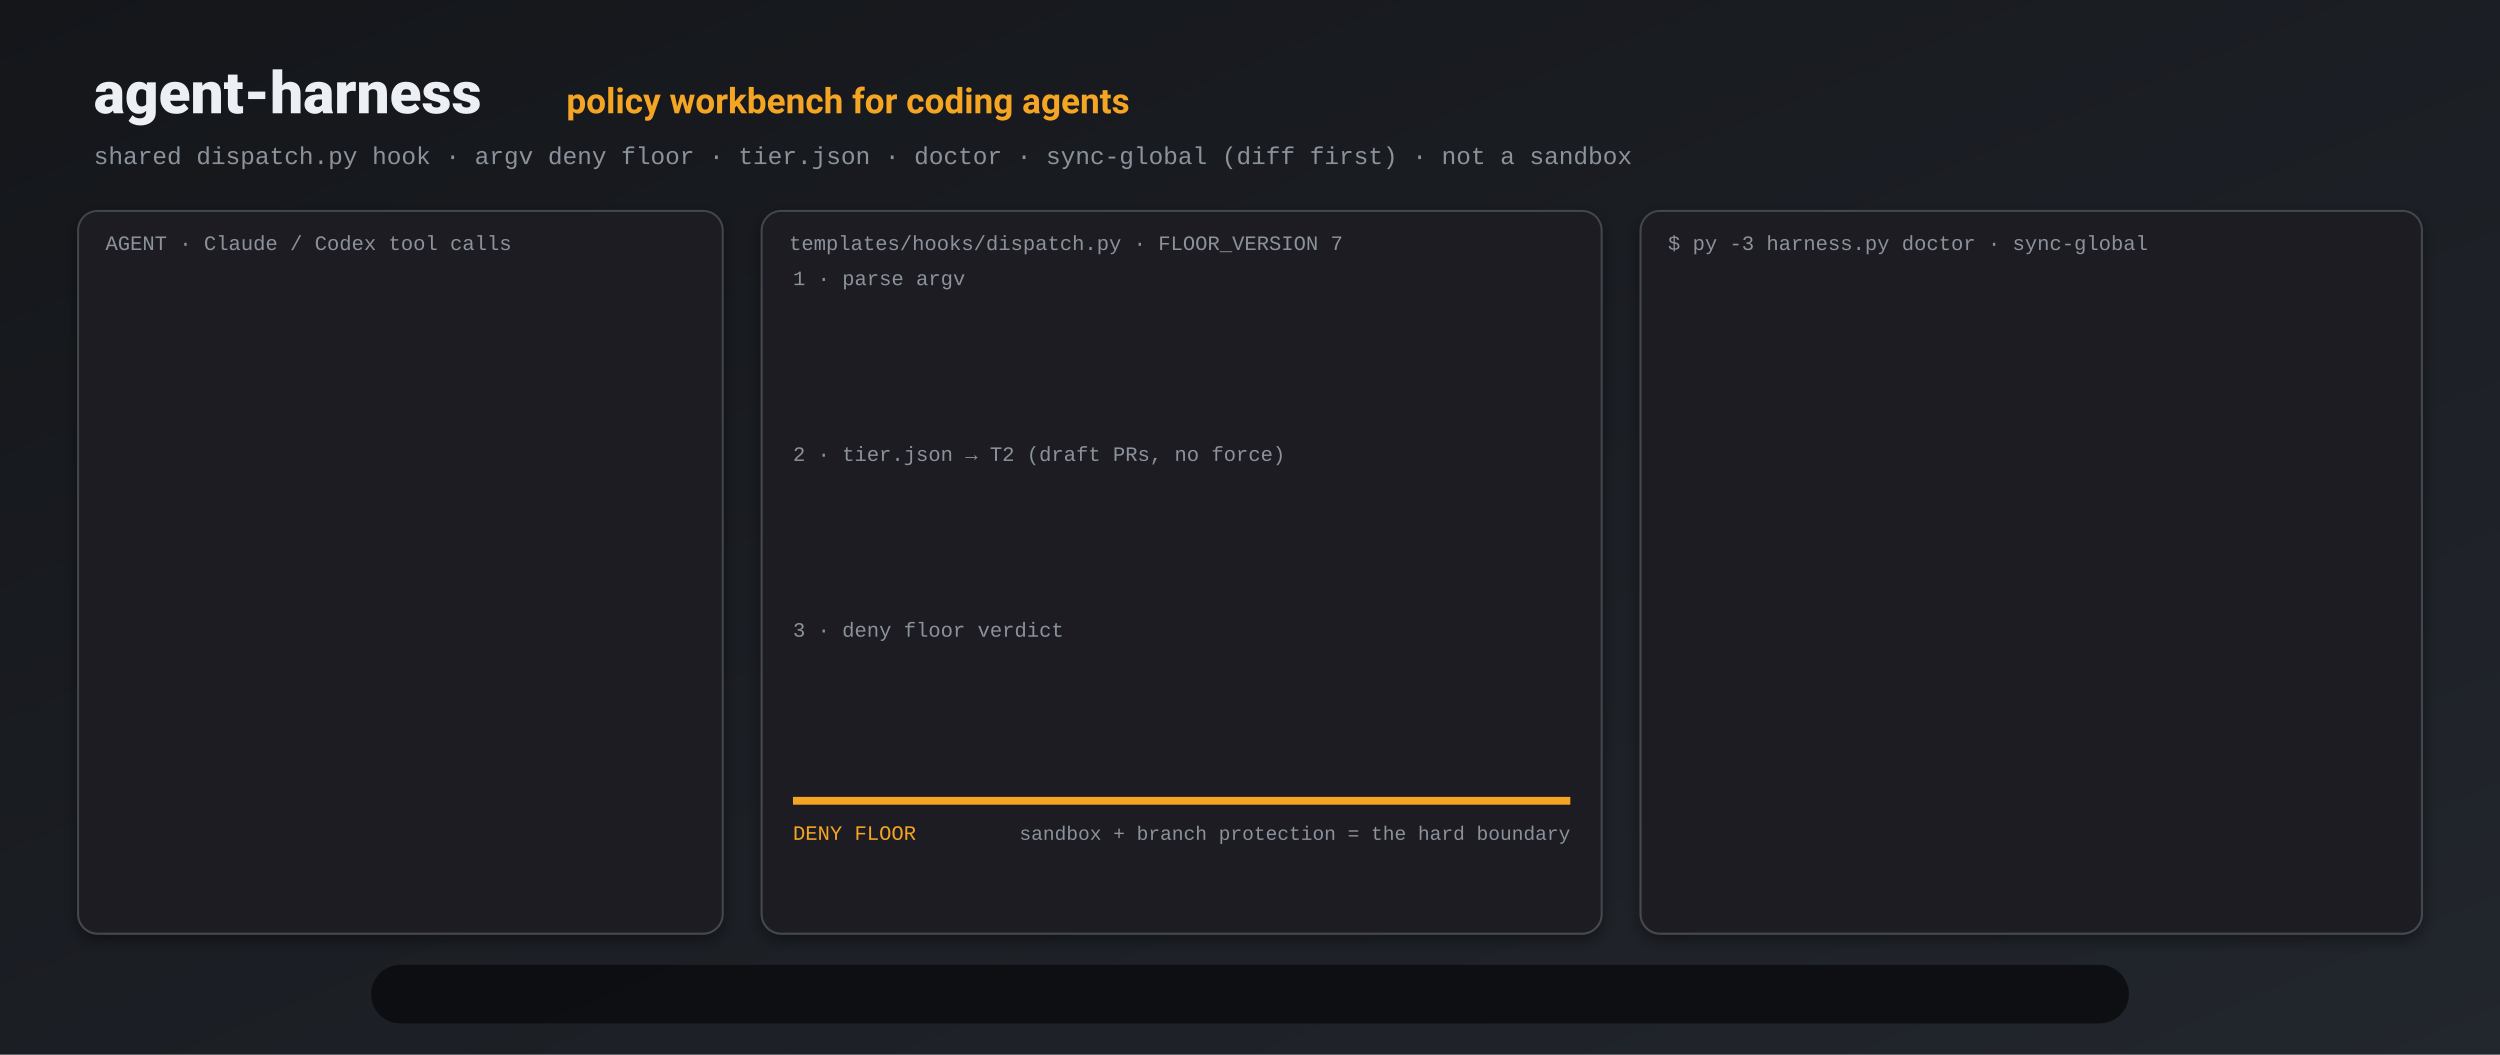
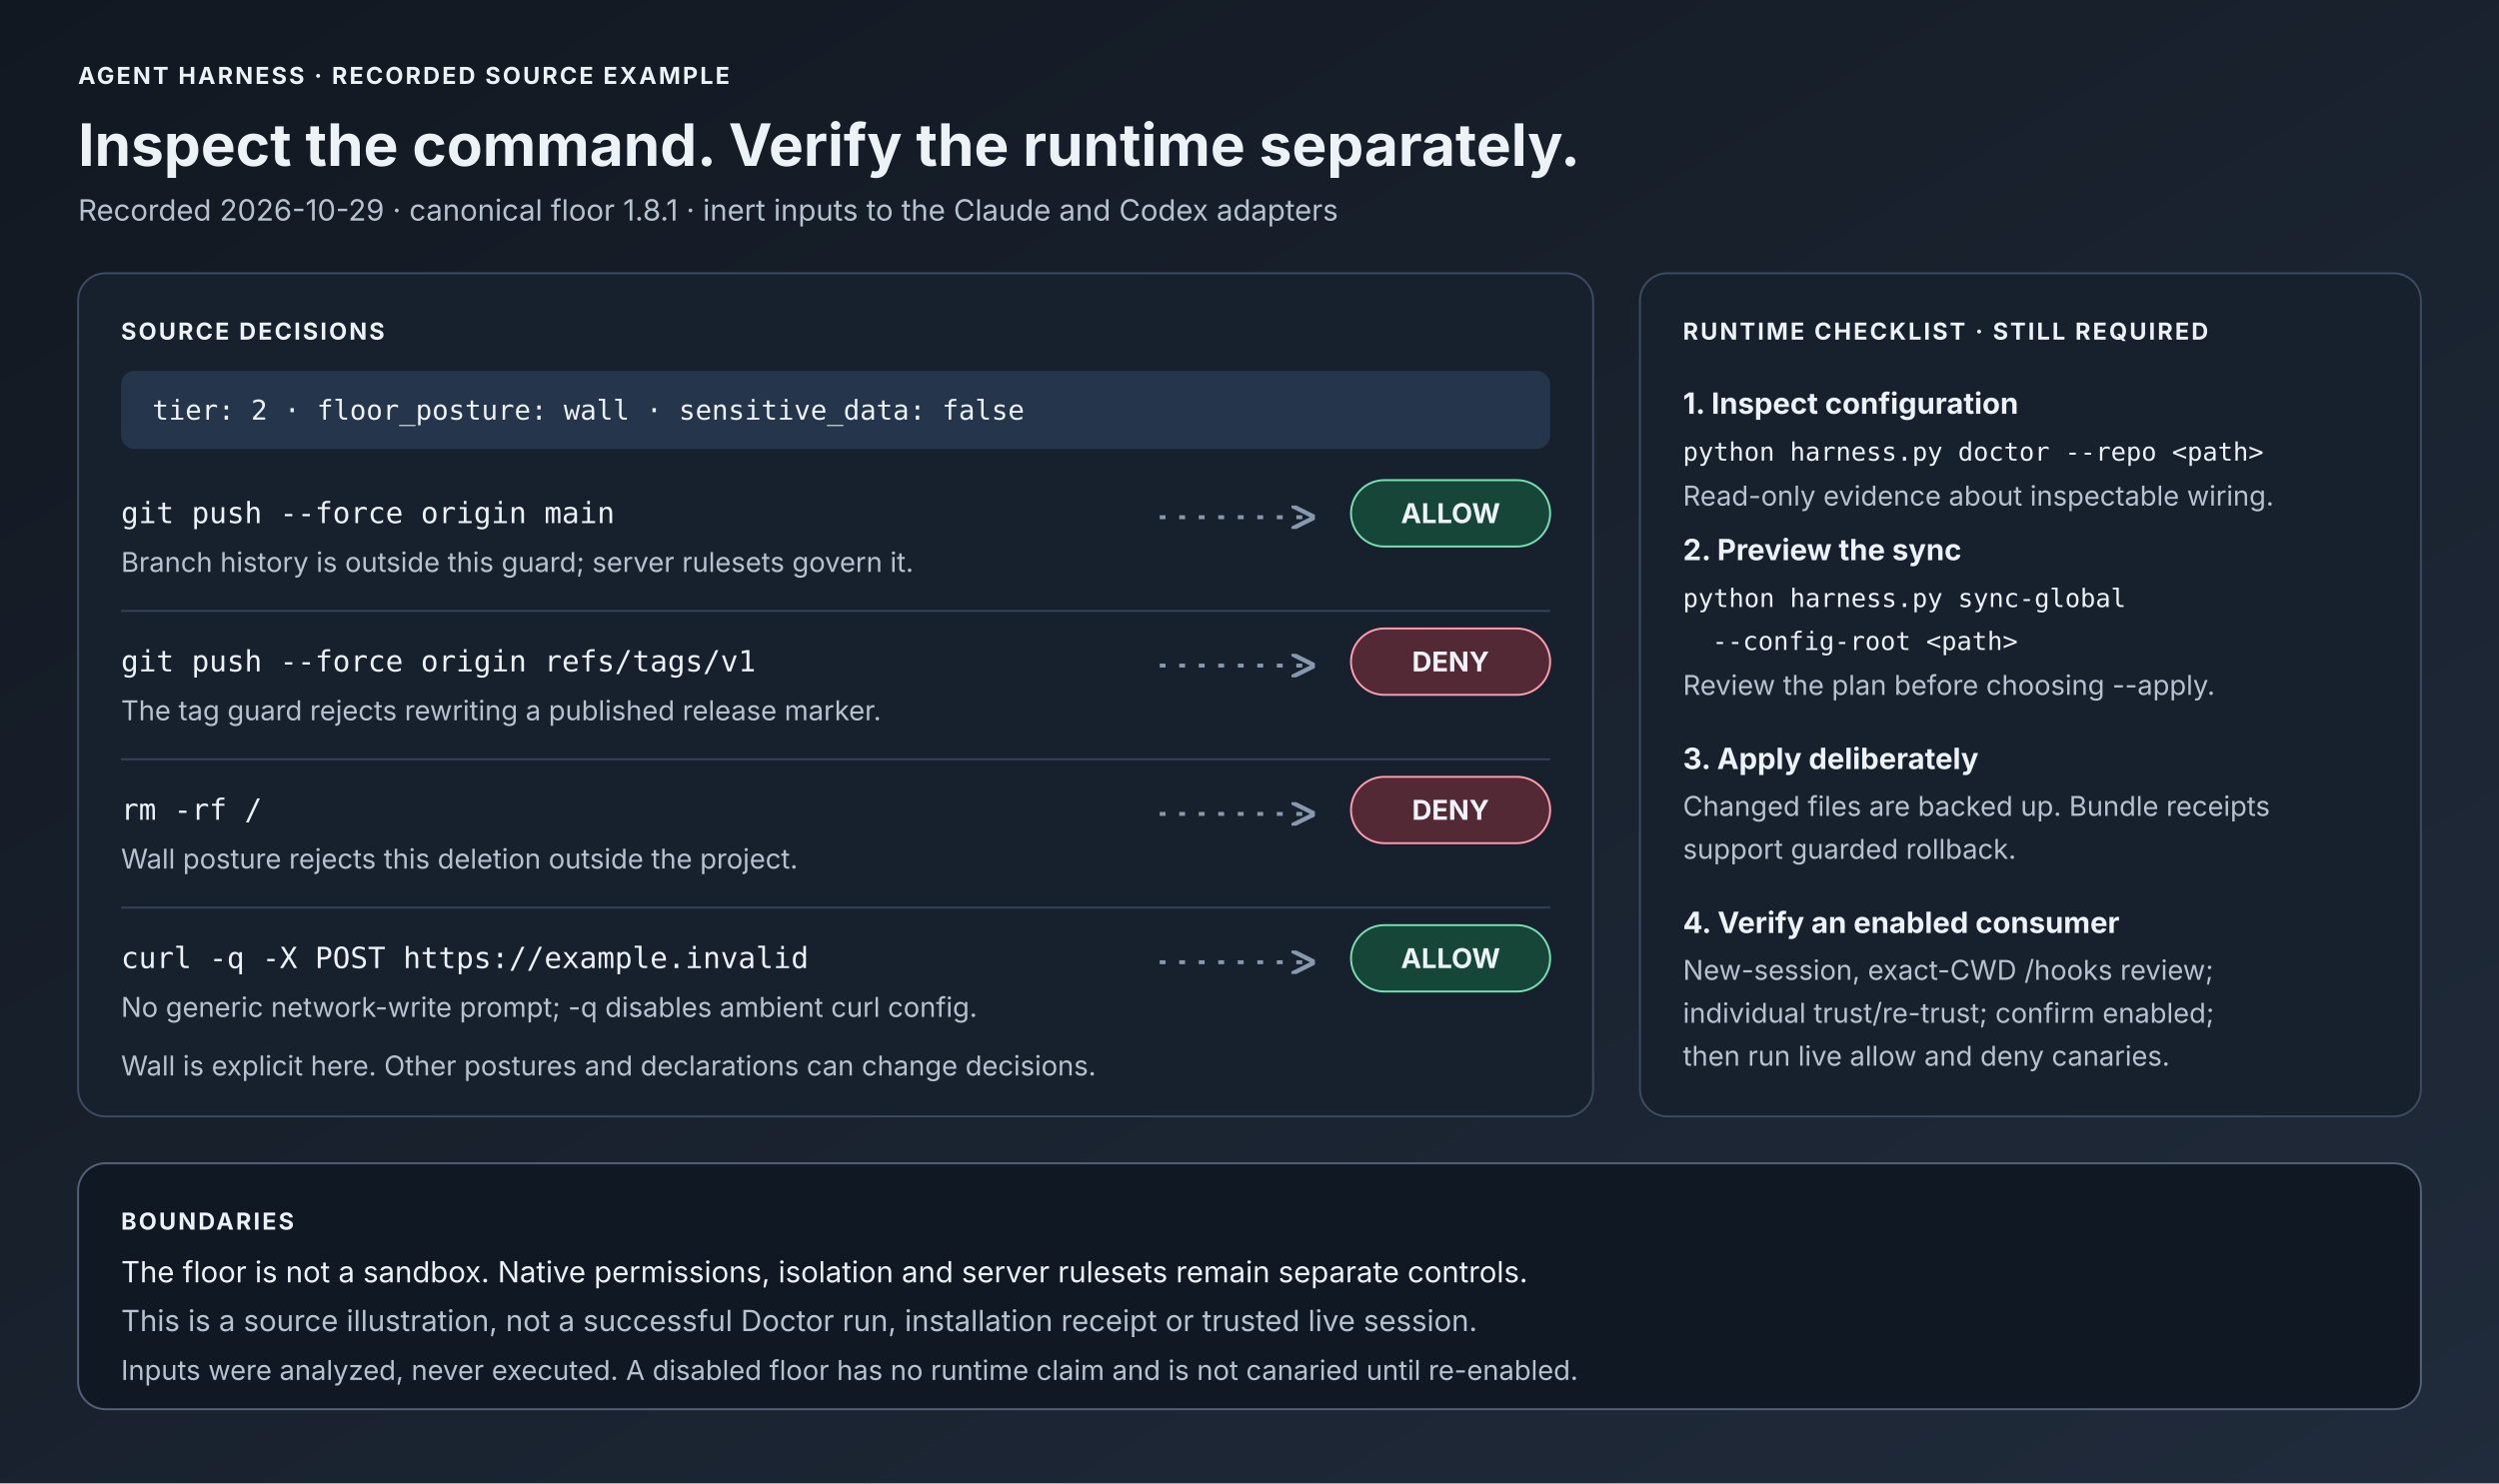
- <svg xmlns="http://www.w3.org/2000/svg" width="1280" height="540" viewBox="0 0 1280 540" role="img" aria-labelledby="t d" data-poster-time="14.7">
-   <style>.flow{stroke-dasharray:2 10;animation:fl 1.231s linear infinite}@keyframes fl{to{stroke-dashoffset:-12}}@media (prefers-reduced-motion:reduce){.flow{animation:none}}@media (prefers-reduced-motion:reduce){.rm0{opacity:1!important}.rm1{opacity:0!important}.rm2{width:368px!important}.rm3{transform:translate(0px,0px)!important}}</style>
+ <svg xmlns="http://www.w3.org/2000/svg" width="1280" height="760" viewBox="0 0 1280 760" role="img" aria-labelledby="title description">
+   <style>
+     text { font-family: Inter, "Segoe UI", Arial, sans-serif; fill: #edf2f7; }
+     .mono { font-family: "DejaVu Sans Mono", Consolas, monospace; }
+     .muted { fill: #b7c2d0; }
+     .label { font-size: 12px; font-weight: 700; letter-spacing: 1.1px; }
+     .body { font-size: 15px; }
+     .note { font-size: 14px; }
+     .flow { stroke: #8899af; stroke-width: 2; stroke-dasharray: 3 7; animation: flow 2s linear infinite; }
+     @keyframes flow { to { stroke-dashoffset: -20; } }
+     @media (prefers-reduced-motion: reduce) { .flow { animation: none; } }
+   </style>
  <defs>
-     <linearGradient id="bg" x1="0" y1="0" x2="1" y2="1">
-       <stop offset="0" stop-color="#14161a" />
-       <stop offset="1" stop-color="#22262d" />
+     <linearGradient id="background" x2="1" y2="1">
+       <stop stop-color="#121821" />
+       <stop offset="1" stop-color="#202b3b" />
    </linearGradient>
-     <filter id="sh">
-       <feDropShadow dx="0" dy="3" stdDeviation="4" flood-color="#000" flood-opacity=".45" />
-     </filter>
+     <marker id="arrow" viewBox="0 0 8 8" refX="7" refY="4" markerWidth="6" markerHeight="6" orient="auto">
+       <path d="M 0 0 L 8 4 L 0 8" fill="none" stroke="#8899af" stroke-width="1.5" />
+     </marker>
  </defs>
-   <rect width="1280" height="540" fill="url(#bg)" />
-   <text x="48" y="58" font-family="system-ui,-apple-system,'Segoe UI',Roboto,'Helvetica Neue',Arial,sans-serif" font-weight="800" font-size="30" fill="#eceff3">agent-harness</text>
-   <text x="290" y="58" font-family="system-ui,-apple-system,'Segoe UI',Roboto,'Helvetica Neue',Arial,sans-serif" font-weight="600" font-size="18" fill="#f5a524">policy workbench for coding agents</text>
-   <text x="48" y="84" font-family="ui-monospace,SFMono-Regular,Menlo,Consolas,'Liberation Mono',monospace" font-size="12.5" fill="#8b929c">shared dispatch.py hook · argv deny floor · tier.json · doctor · sync-global (diff first) · not a sandbox</text>
-   <g filter="url(#sh)">
-     <rect x="40" y="108" width="330" height="370" rx="10" fill="#1a1d22" stroke="#8b929c" stroke-opacity=".35" />
+   <rect width="1280" height="760" fill="url(#background)" />
+   <text x="40" y="43" class="label">AGENT HARNESS · RECORDED SOURCE EXAMPLE</text>
+   <text x="40" y="85" font-size="30" font-weight="750">Inspect the command. Verify the runtime separately.</text>
+   <text x="40" y="113" class="body muted">Recorded 2026-10-29 · canonical floor 1.8.1 · inert inputs to the Claude and Codex adapters</text>
+   <rect x="40" y="140" width="776" height="432" rx="14" fill="#17212e" stroke="#3c4b61" />
+   <text x="62" y="174" class="label">SOURCE DECISIONS</text>
+   <rect x="62" y="190" width="732" height="40" rx="7" fill="#25354b" />
+   <text x="78" y="215" class="mono" font-size="14">tier: 2 · floor_posture: wall · sensitive_data: false</text>
+   <g>
+     <text x="62" y="268" class="mono body">git push --force origin main</text>
+     <text x="62" y="293" class="note muted">Branch history is outside this guard; server rulesets govern it.</text>
+     <path d="M 594 265 H 672" class="flow" marker-end="url(#arrow)" />
+     <rect x="692" y="246" width="102" height="34" rx="17" fill="#164637" stroke="#79dfb3" />
+     <text x="743" y="268" text-anchor="middle" font-size="14" font-weight="750">ALLOW</text>
  </g>
-   <text x="54" y="128" font-family="ui-monospace,SFMono-Regular,Menlo,Consolas,'Liberation Mono',monospace" font-size="10.5" fill="#8b929c">AGENT · Claude / Codex tool calls</text>
-   <g opacity="0" class="rm0">
-     <animate attributeName="opacity" dur="16.0s" repeatCount="indefinite" calcMode="spline" keyTimes="0;0.025;0.037;0.938;0.969;1" values="0;0;1;1;0;0" keySplines="0 0 1 1;0 0 1 1;0 0 1 1;.4 0 .2 1;0 0 1 1" />
-     <text x="56" y="146" font-family="ui-monospace,SFMono-Regular,Menlo,Consolas,'Liberation Mono',monospace" font-size="12.5" fill="#eceff3">$ git push --force origin main</text>
+   <path d="M 62 313 H 794" stroke="#344258" />
+   <g>
+     <text x="62" y="344" class="mono body">git push --force origin refs/tags/v1</text>
+     <text x="62" y="369" class="note muted">The tag guard rejects rewriting a published release marker.</text>
+     <path d="M 594 341 H 672" class="flow" marker-end="url(#arrow)" />
+     <rect x="692" y="322" width="102" height="34" rx="17" fill="#542936" stroke="#ff9dac" />
+     <text x="743" y="344" text-anchor="middle" font-size="14" font-weight="750">DENY</text>
  </g>
-   <g opacity="0" class="rm0">
-     <animate attributeName="opacity" dur="16.0s" repeatCount="indefinite" calcMode="spline" keyTimes="0;0.113;0.125;0.938;0.969;1" values="0;0;1;1;0;0" keySplines="0 0 1 1;0 0 1 1;0 0 1 1;.4 0 .2 1;0 0 1 1" />
-     <rect x="56" y="156" width="76" height="22" rx="11" fill="#f87171" fill-opacity=".18" stroke="#f87171" />
-     <text x="68" y="171" font-family="ui-monospace,SFMono-Regular,Menlo,Consolas,'Liberation Mono',monospace" font-weight="700" font-size="11" fill="#f87171">deny</text>
-     <text x="144" y="171" font-family="ui-monospace,SFMono-Regular,Menlo,Consolas,'Liberation Mono',monospace" font-size="10" fill="#8b929c">floor.force_push_protected</text>
+   <path d="M 62 389 H 794" stroke="#344258" />
+   <g>
+     <text x="62" y="420" class="mono body">rm -rf /</text>
+     <text x="62" y="445" class="note muted">Wall posture rejects this deletion outside the project.</text>
+     <path d="M 594 417 H 672" class="flow" marker-end="url(#arrow)" />
+     <rect x="692" y="398" width="102" height="34" rx="17" fill="#542936" stroke="#ff9dac" />
+     <text x="743" y="420" text-anchor="middle" font-size="14" font-weight="750">DENY</text>
  </g>
-   <g opacity="0" class="rm0">
-     <animate attributeName="opacity" dur="16.0s" repeatCount="indefinite" calcMode="spline" keyTimes="0;0.163;0.175;0.938;0.969;1" values="0;0;1;1;0;0" keySplines="0 0 1 1;0 0 1 1;0 0 1 1;.4 0 .2 1;0 0 1 1" />
-     <text x="56" y="216" font-family="ui-monospace,SFMono-Regular,Menlo,Consolas,'Liberation Mono',monospace" font-size="12.5" fill="#eceff3">$ rm -rf /</text>
+   <path d="M 62 465 H 794" stroke="#344258" />
+   <g>
+     <text x="62" y="496" class="mono body">curl -q -X POST https://example.invalid</text>
+     <text x="62" y="521" class="note muted">No generic network-write prompt; -q disables ambient curl config.</text>
+     <path d="M 594 493 H 672" class="flow" marker-end="url(#arrow)" />
+     <rect x="692" y="474" width="102" height="34" rx="17" fill="#164637" stroke="#79dfb3" />
+     <text x="743" y="496" text-anchor="middle" font-size="14" font-weight="750">ALLOW</text>
  </g>
-   <g opacity="0" class="rm0">
-     <animate attributeName="opacity" dur="16.0s" repeatCount="indefinite" calcMode="spline" keyTimes="0;0.25;0.263;0.938;0.969;1" values="0;0;1;1;0;0" keySplines="0 0 1 1;0 0 1 1;0 0 1 1;.4 0 .2 1;0 0 1 1" />
-     <rect x="56" y="226" width="76" height="22" rx="11" fill="#f87171" fill-opacity=".18" stroke="#f87171" />
-     <text x="68" y="241" font-family="ui-monospace,SFMono-Regular,Menlo,Consolas,'Liberation Mono',monospace" font-weight="700" font-size="11" fill="#f87171">deny</text>
-     <text x="144" y="241" font-family="ui-monospace,SFMono-Regular,Menlo,Consolas,'Liberation Mono',monospace" font-size="10" fill="#8b929c">floor.rm_root</text>
-   </g>
-   <g opacity="0" class="rm0">
-     <animate attributeName="opacity" dur="16.0s" repeatCount="indefinite" calcMode="spline" keyTimes="0;0.3;0.312;0.938;0.969;1" values="0;0;1;1;0;0" keySplines="0 0 1 1;0 0 1 1;0 0 1 1;.4 0 .2 1;0 0 1 1" />
-     <text x="56" y="286" font-family="ui-monospace,SFMono-Regular,Menlo,Consolas,'Liberation Mono',monospace" font-size="12.5" fill="#eceff3">$ gh pr create --draft</text>
-   </g>
-   <g opacity="0" class="rm0">
-     <animate attributeName="opacity" dur="16.0s" repeatCount="indefinite" calcMode="spline" keyTimes="0;0.388;0.4;0.938;0.969;1" values="0;0;1;1;0;0" keySplines="0 0 1 1;0 0 1 1;0 0 1 1;.4 0 .2 1;0 0 1 1" />
-     <rect x="56" y="296" width="85" height="22" rx="11" fill="#4ade80" fill-opacity=".18" stroke="#4ade80" />
-     <text x="68" y="311" font-family="ui-monospace,SFMono-Regular,Menlo,Consolas,'Liberation Mono',monospace" font-weight="700" font-size="11" fill="#4ade80">allow</text>
-     <text x="153" y="311" font-family="ui-monospace,SFMono-Regular,Menlo,Consolas,'Liberation Mono',monospace" font-size="10" fill="#8b929c">tier2.pr_draft</text>
-   </g>
-   <g opacity="0" class="rm0">
-     <animate attributeName="opacity" dur="16.0s" repeatCount="indefinite" calcMode="spline" keyTimes="0;0.438;0.45;0.938;0.969;1" values="0;0;1;1;0;0" keySplines="0 0 1 1;0 0 1 1;0 0 1 1;.4 0 .2 1;0 0 1 1" />
-     <text x="56" y="356" font-family="ui-monospace,SFMono-Regular,Menlo,Consolas,'Liberation Mono',monospace" font-size="12.5" fill="#eceff3">$ curl -X POST $URL</text>
-   </g>
-   <g opacity="0" class="rm0">
-     <animate attributeName="opacity" dur="16.0s" repeatCount="indefinite" calcMode="spline" keyTimes="0;0.525;0.537;0.938;0.969;1" values="0;0;1;1;0;0" keySplines="0 0 1 1;0 0 1 1;0 0 1 1;.4 0 .2 1;0 0 1 1" />
-     <rect x="56" y="366" width="67" height="22" rx="11" fill="#7dd3fc" fill-opacity=".18" stroke="#7dd3fc" />
-     <text x="68" y="381" font-family="ui-monospace,SFMono-Regular,Menlo,Consolas,'Liberation Mono',monospace" font-weight="700" font-size="11" fill="#7dd3fc">ask</text>
-     <text x="135" y="381" font-family="ui-monospace,SFMono-Regular,Menlo,Consolas,'Liberation Mono',monospace" font-size="10" fill="#8b929c">tier2.network_write</text>
-   </g>
-   <g filter="url(#sh)">
-     <rect x="390" y="108" width="430" height="370" rx="10" fill="#1a1d22" stroke="#8b929c" stroke-opacity=".35" />
-   </g>
-   <text x="404" y="128" font-family="ui-monospace,SFMono-Regular,Menlo,Consolas,'Liberation Mono',monospace" font-size="10.5" fill="#8b929c">templates/hooks/dispatch.py · FLOOR_VERSION 7</text>
-   <text x="406" y="146" font-family="ui-monospace,SFMono-Regular,Menlo,Consolas,'Liberation Mono',monospace" font-size="10.5" fill="#8b929c">1 · parse argv</text>
-   <text x="406" y="236" font-family="ui-monospace,SFMono-Regular,Menlo,Consolas,'Liberation Mono',monospace" font-size="10.5" fill="#8b929c">2 · tier.json → T2 (draft PRs, no force)</text>
-   <text x="406" y="326" font-family="ui-monospace,SFMono-Regular,Menlo,Consolas,'Liberation Mono',monospace" font-size="10.5" fill="#8b929c">3 · deny floor verdict</text>
-   <g opacity="0" class="rm1">
-     <animate attributeName="opacity" dur="16.0s" repeatCount="indefinite" calcMode="spline" keyTimes="0;0.037;0.045;0.155;0.163;0.938;0.969;1" values="0;0;1;1;0;0;0;0" keySplines="0 0 1 1;0 0 1 1;0 0 1 1;0 0 1 1;0 0 1 1;.4 0 .2 1;0 0 1 1" />
-     <g class="rm3">
-       <animateTransform attributeName="transform" type="translate" dur="16.0s" repeatCount="indefinite" keyTimes="0;0.037;0.05;0.938;0.969;1" values="0 -14;0 -14;0 0;0 0;0 -14;0 -14" calcMode="spline" keySplines="0 0 1 1;0 0 1 1;0 0 1 1;.4 0 .2 1;0 0 1 1" />
-       <rect x="406" y="158" width="37" height="26" rx="5" fill="#eceff3" fill-opacity=".07" stroke="#8b929c" stroke-opacity=".8" />
-       <text x="413" y="175" font-family="ui-monospace,SFMono-Regular,Menlo,Consolas,'Liberation Mono',monospace" font-size="12" fill="#eceff3">git</text>
-     </g>
-   </g>
-   <g opacity="0" class="rm1">
-     <animate attributeName="opacity" dur="16.0s" repeatCount="indefinite" calcMode="spline" keyTimes="0;0.043;0.05;0.155;0.163;0.938;0.969;1" values="0;0;1;1;0;0;0;0" keySplines="0 0 1 1;0 0 1 1;0 0 1 1;0 0 1 1;0 0 1 1;.4 0 .2 1;0 0 1 1" />
-     <g class="rm3">
-       <animateTransform attributeName="transform" type="translate" dur="16.0s" repeatCount="indefinite" keyTimes="0;0.043;0.055;0.938;0.969;1" values="0 -14;0 -14;0 0;0 0;0 -14;0 -14" calcMode="spline" keySplines="0 0 1 1;0 0 1 1;0 0 1 1;.4 0 .2 1;0 0 1 1" />
-       <rect x="449" y="158" width="44" height="26" rx="5" fill="#eceff3" fill-opacity=".07" stroke="#8b929c" stroke-opacity=".8" />
-       <text x="456" y="175" font-family="ui-monospace,SFMono-Regular,Menlo,Consolas,'Liberation Mono',monospace" font-size="12" fill="#eceff3">push</text>
-     </g>
-   </g>
-   <g opacity="0" class="rm1">
-     <animate attributeName="opacity" dur="16.0s" repeatCount="indefinite" calcMode="spline" keyTimes="0;0.048;0.055;0.155;0.163;0.938;0.969;1" values="0;0;1;1;0;0;0;0" keySplines="0 0 1 1;0 0 1 1;0 0 1 1;0 0 1 1;0 0 1 1;.4 0 .2 1;0 0 1 1" />
-     <g class="rm3">
-       <animateTransform attributeName="transform" type="translate" dur="16.0s" repeatCount="indefinite" keyTimes="0;0.048;0.06;0.938;0.969;1" values="0 -14;0 -14;0 0;0 0;0 -14;0 -14" calcMode="spline" keySplines="0 0 1 1;0 0 1 1;0 0 1 1;.4 0 .2 1;0 0 1 1" />
-       <rect x="499" y="158" width="67" height="26" rx="5" fill="#eceff3" fill-opacity=".07" stroke="#f5a524" stroke-opacity=".8" />
-       <text x="506" y="175" font-family="ui-monospace,SFMono-Regular,Menlo,Consolas,'Liberation Mono',monospace" font-size="12" fill="#f5a524">--force</text>
-     </g>
-   </g>
-   <g opacity="0" class="rm1">
-     <animate attributeName="opacity" dur="16.0s" repeatCount="indefinite" calcMode="spline" keyTimes="0;0.052;0.06;0.155;0.163;0.938;0.969;1" values="0;0;1;1;0;0;0;0" keySplines="0 0 1 1;0 0 1 1;0 0 1 1;0 0 1 1;0 0 1 1;.4 0 .2 1;0 0 1 1" />
-     <g class="rm3">
-       <animateTransform attributeName="transform" type="translate" dur="16.0s" repeatCount="indefinite" keyTimes="0;0.052;0.065;0.938;0.969;1" values="0 -14;0 -14;0 0;0 0;0 -14;0 -14" calcMode="spline" keySplines="0 0 1 1;0 0 1 1;0 0 1 1;.4 0 .2 1;0 0 1 1" />
-       <rect x="572" y="158" width="60" height="26" rx="5" fill="#eceff3" fill-opacity=".07" stroke="#8b929c" stroke-opacity=".8" />
-       <text x="579" y="175" font-family="ui-monospace,SFMono-Regular,Menlo,Consolas,'Liberation Mono',monospace" font-size="12" fill="#eceff3">origin</text>
-     </g>
-   </g>
-   <g opacity="0" class="rm1">
-     <animate attributeName="opacity" dur="16.0s" repeatCount="indefinite" calcMode="spline" keyTimes="0;0.058;0.065;0.155;0.163;0.938;0.969;1" values="0;0;1;1;0;0;0;0" keySplines="0 0 1 1;0 0 1 1;0 0 1 1;0 0 1 1;0 0 1 1;.4 0 .2 1;0 0 1 1" />
-     <g class="rm3">
-       <animateTransform attributeName="transform" type="translate" dur="16.0s" repeatCount="indefinite" keyTimes="0;0.058;0.07;0.938;0.969;1" values="0 -14;0 -14;0 0;0 0;0 -14;0 -14" calcMode="spline" keySplines="0 0 1 1;0 0 1 1;0 0 1 1;.4 0 .2 1;0 0 1 1" />
-       <rect x="638" y="158" width="44" height="26" rx="5" fill="#eceff3" fill-opacity=".07" stroke="#8b929c" stroke-opacity=".8" />
-       <text x="645" y="175" font-family="ui-monospace,SFMono-Regular,Menlo,Consolas,'Liberation Mono',monospace" font-size="12" fill="#eceff3">main</text>
-     </g>
-   </g>
-   <g opacity="0" class="rm1">
-     <animate attributeName="opacity" dur="16.0s" repeatCount="indefinite" calcMode="spline" keyTimes="0;0.069;0.078;0.153;0.163;0.938;0.969;1" values="0;0;1;1;0;0;0;0" keySplines="0 0 1 1;0 0 1 1;0 0 1 1;0 0 1 1;0 0 1 1;.4 0 .2 1;0 0 1 1" />
-     <rect x="406" y="248" width="400" height="30" rx="6" fill="none" stroke="#7dd3fc" stroke-dasharray="4 3" />
-     <text x="418" y="268" font-family="ui-monospace,SFMono-Regular,Menlo,Consolas,'Liberation Mono',monospace" font-size="11" fill="#7dd3fc">.agent-harness/tier.json · tier 2 · sensitive</text>
-   </g>
-   <g opacity="0" class="rm1">
-     <animate attributeName="opacity" dur="16.0s" repeatCount="indefinite" calcMode="spline" keyTimes="0;0.094;0.103;0.153;0.163;0.938;0.969;1" values="0;0;1;1;0;0;0;0" keySplines="0 0 1 1;0 0 1 1;0 0 1 1;0 0 1 1;0 0 1 1;.4 0 .2 1;0 0 1 1" />
-     <g class="rm3">
-       <animateTransform attributeName="transform" type="translate" dur="16.0s" repeatCount="indefinite" keyTimes="0;0.094;0.113;0.938;0.969;1" values="0 -30;0 -30;0 0;0 0;0 -30;0 -30" calcMode="spline" keySplines="0 0 1 1;0 0 1 1;0 0 1 1;.4 0 .2 1;0 0 1 1" />
-       <rect x="540" y="352" width="140" height="44" rx="22" fill="#f87171" fill-opacity=".2" stroke="#f87171" stroke-width="2" />
-       <text x="610" y="380" text-anchor="middle" font-family="system-ui,-apple-system,'Segoe UI',Roboto,'Helvetica Neue',Arial,sans-serif" font-weight="800" font-size="17" fill="#f87171">DENY</text>
-     </g>
-   </g>
-   <g opacity="0" class="rm1">
-     <animate attributeName="opacity" dur="16.0s" repeatCount="indefinite" calcMode="spline" keyTimes="0;0.175;0.182;0.292;0.3;0.938;0.969;1" values="0;0;1;1;0;0;0;0" keySplines="0 0 1 1;0 0 1 1;0 0 1 1;0 0 1 1;0 0 1 1;.4 0 .2 1;0 0 1 1" />
-     <g class="rm3">
-       <animateTransform attributeName="transform" type="translate" dur="16.0s" repeatCount="indefinite" keyTimes="0;0.175;0.188;0.938;0.969;1" values="0 -14;0 -14;0 0;0 0;0 -14;0 -14" calcMode="spline" keySplines="0 0 1 1;0 0 1 1;0 0 1 1;.4 0 .2 1;0 0 1 1" />
-       <rect x="406" y="158" width="29" height="26" rx="5" fill="#eceff3" fill-opacity=".07" stroke="#8b929c" stroke-opacity=".8" />
-       <text x="413" y="175" font-family="ui-monospace,SFMono-Regular,Menlo,Consolas,'Liberation Mono',monospace" font-size="12" fill="#eceff3">rm</text>
-     </g>
-   </g>
-   <g opacity="0" class="rm1">
-     <animate attributeName="opacity" dur="16.0s" repeatCount="indefinite" calcMode="spline" keyTimes="0;0.18;0.188;0.292;0.3;0.938;0.969;1" values="0;0;1;1;0;0;0;0" keySplines="0 0 1 1;0 0 1 1;0 0 1 1;0 0 1 1;0 0 1 1;.4 0 .2 1;0 0 1 1" />
-     <g class="rm3">
-       <animateTransform attributeName="transform" type="translate" dur="16.0s" repeatCount="indefinite" keyTimes="0;0.18;0.193;0.938;0.969;1" values="0 -14;0 -14;0 0;0 0;0 -14;0 -14" calcMode="spline" keySplines="0 0 1 1;0 0 1 1;0 0 1 1;.4 0 .2 1;0 0 1 1" />
-       <rect x="441" y="158" width="37" height="26" rx="5" fill="#eceff3" fill-opacity=".07" stroke="#f5a524" stroke-opacity=".8" />
-       <text x="448" y="175" font-family="ui-monospace,SFMono-Regular,Menlo,Consolas,'Liberation Mono',monospace" font-size="12" fill="#f5a524">-rf</text>
-     </g>
-   </g>
-   <g opacity="0" class="rm1">
-     <animate attributeName="opacity" dur="16.0s" repeatCount="indefinite" calcMode="spline" keyTimes="0;0.185;0.193;0.292;0.3;0.938;0.969;1" values="0;0;1;1;0;0;0;0" keySplines="0 0 1 1;0 0 1 1;0 0 1 1;0 0 1 1;0 0 1 1;.4 0 .2 1;0 0 1 1" />
-     <g class="rm3">
-       <animateTransform attributeName="transform" type="translate" dur="16.0s" repeatCount="indefinite" keyTimes="0;0.185;0.198;0.938;0.969;1" values="0 -14;0 -14;0 0;0 0;0 -14;0 -14" calcMode="spline" keySplines="0 0 1 1;0 0 1 1;0 0 1 1;.4 0 .2 1;0 0 1 1" />
-       <rect x="484" y="158" width="22" height="26" rx="5" fill="#eceff3" fill-opacity=".07" stroke="#8b929c" stroke-opacity=".8" />
-       <text x="491" y="175" font-family="ui-monospace,SFMono-Regular,Menlo,Consolas,'Liberation Mono',monospace" font-size="12" fill="#eceff3">/</text>
-     </g>
-   </g>
-   <g opacity="0" class="rm1">
-     <animate attributeName="opacity" dur="16.0s" repeatCount="indefinite" calcMode="spline" keyTimes="0;0.206;0.216;0.291;0.3;0.938;0.969;1" values="0;0;1;1;0;0;0;0" keySplines="0 0 1 1;0 0 1 1;0 0 1 1;0 0 1 1;0 0 1 1;.4 0 .2 1;0 0 1 1" />
-     <rect x="406" y="248" width="400" height="30" rx="6" fill="none" stroke="#7dd3fc" stroke-dasharray="4 3" />
-     <text x="418" y="268" font-family="ui-monospace,SFMono-Regular,Menlo,Consolas,'Liberation Mono',monospace" font-size="11" fill="#7dd3fc">.agent-harness/tier.json · tier 2 · sensitive</text>
-   </g>
-   <g opacity="0" class="rm1">
-     <animate attributeName="opacity" dur="16.0s" repeatCount="indefinite" calcMode="spline" keyTimes="0;0.231;0.241;0.291;0.3;0.938;0.969;1" values="0;0;1;1;0;0;0;0" keySplines="0 0 1 1;0 0 1 1;0 0 1 1;0 0 1 1;0 0 1 1;.4 0 .2 1;0 0 1 1" />
-     <g class="rm3">
-       <animateTransform attributeName="transform" type="translate" dur="16.0s" repeatCount="indefinite" keyTimes="0;0.231;0.25;0.938;0.969;1" values="0 -30;0 -30;0 0;0 0;0 -30;0 -30" calcMode="spline" keySplines="0 0 1 1;0 0 1 1;0 0 1 1;.4 0 .2 1;0 0 1 1" />
-       <rect x="540" y="352" width="140" height="44" rx="22" fill="#f87171" fill-opacity=".2" stroke="#f87171" stroke-width="2" />
-       <text x="610" y="380" text-anchor="middle" font-family="system-ui,-apple-system,'Segoe UI',Roboto,'Helvetica Neue',Arial,sans-serif" font-weight="800" font-size="17" fill="#f87171">DENY</text>
-     </g>
-   </g>
-   <g opacity="0" class="rm1">
-     <animate attributeName="opacity" dur="16.0s" repeatCount="indefinite" calcMode="spline" keyTimes="0;0.312;0.32;0.43;0.438;0.938;0.969;1" values="0;0;1;1;0;0;0;0" keySplines="0 0 1 1;0 0 1 1;0 0 1 1;0 0 1 1;0 0 1 1;.4 0 .2 1;0 0 1 1" />
-     <g class="rm3">
-       <animateTransform attributeName="transform" type="translate" dur="16.0s" repeatCount="indefinite" keyTimes="0;0.312;0.325;0.938;0.969;1" values="0 -14;0 -14;0 0;0 0;0 -14;0 -14" calcMode="spline" keySplines="0 0 1 1;0 0 1 1;0 0 1 1;.4 0 .2 1;0 0 1 1" />
-       <rect x="406" y="158" width="29" height="26" rx="5" fill="#eceff3" fill-opacity=".07" stroke="#8b929c" stroke-opacity=".8" />
-       <text x="413" y="175" font-family="ui-monospace,SFMono-Regular,Menlo,Consolas,'Liberation Mono',monospace" font-size="12" fill="#eceff3">gh</text>
-     </g>
-   </g>
-   <g opacity="0" class="rm1">
-     <animate attributeName="opacity" dur="16.0s" repeatCount="indefinite" calcMode="spline" keyTimes="0;0.318;0.325;0.43;0.438;0.938;0.969;1" values="0;0;1;1;0;0;0;0" keySplines="0 0 1 1;0 0 1 1;0 0 1 1;0 0 1 1;0 0 1 1;.4 0 .2 1;0 0 1 1" />
-     <g class="rm3">
-       <animateTransform attributeName="transform" type="translate" dur="16.0s" repeatCount="indefinite" keyTimes="0;0.318;0.33;0.938;0.969;1" values="0 -14;0 -14;0 0;0 0;0 -14;0 -14" calcMode="spline" keySplines="0 0 1 1;0 0 1 1;0 0 1 1;.4 0 .2 1;0 0 1 1" />
-       <rect x="441" y="158" width="29" height="26" rx="5" fill="#eceff3" fill-opacity=".07" stroke="#8b929c" stroke-opacity=".8" />
-       <text x="448" y="175" font-family="ui-monospace,SFMono-Regular,Menlo,Consolas,'Liberation Mono',monospace" font-size="12" fill="#eceff3">pr</text>
-     </g>
-   </g>
-   <g opacity="0" class="rm1">
-     <animate attributeName="opacity" dur="16.0s" repeatCount="indefinite" calcMode="spline" keyTimes="0;0.323;0.33;0.43;0.438;0.938;0.969;1" values="0;0;1;1;0;0;0;0" keySplines="0 0 1 1;0 0 1 1;0 0 1 1;0 0 1 1;0 0 1 1;.4 0 .2 1;0 0 1 1" />
-     <g class="rm3">
-       <animateTransform attributeName="transform" type="translate" dur="16.0s" repeatCount="indefinite" keyTimes="0;0.323;0.335;0.938;0.969;1" values="0 -14;0 -14;0 0;0 0;0 -14;0 -14" calcMode="spline" keySplines="0 0 1 1;0 0 1 1;0 0 1 1;.4 0 .2 1;0 0 1 1" />
-       <rect x="476" y="158" width="60" height="26" rx="5" fill="#eceff3" fill-opacity=".07" stroke="#8b929c" stroke-opacity=".8" />
-       <text x="483" y="175" font-family="ui-monospace,SFMono-Regular,Menlo,Consolas,'Liberation Mono',monospace" font-size="12" fill="#eceff3">create</text>
-     </g>
-   </g>
-   <g opacity="0" class="rm1">
-     <animate attributeName="opacity" dur="16.0s" repeatCount="indefinite" calcMode="spline" keyTimes="0;0.328;0.335;0.43;0.438;0.938;0.969;1" values="0;0;1;1;0;0;0;0" keySplines="0 0 1 1;0 0 1 1;0 0 1 1;0 0 1 1;0 0 1 1;.4 0 .2 1;0 0 1 1" />
-     <g class="rm3">
-       <animateTransform attributeName="transform" type="translate" dur="16.0s" repeatCount="indefinite" keyTimes="0;0.328;0.34;0.938;0.969;1" values="0 -14;0 -14;0 0;0 0;0 -14;0 -14" calcMode="spline" keySplines="0 0 1 1;0 0 1 1;0 0 1 1;.4 0 .2 1;0 0 1 1" />
-       <rect x="542" y="158" width="67" height="26" rx="5" fill="#eceff3" fill-opacity=".07" stroke="#f5a524" stroke-opacity=".8" />
-       <text x="549" y="175" font-family="ui-monospace,SFMono-Regular,Menlo,Consolas,'Liberation Mono',monospace" font-size="12" fill="#f5a524">--draft</text>
-     </g>
-   </g>
-   <g opacity="0" class="rm1">
-     <animate attributeName="opacity" dur="16.0s" repeatCount="indefinite" calcMode="spline" keyTimes="0;0.344;0.353;0.428;0.438;0.938;0.969;1" values="0;0;1;1;0;0;0;0" keySplines="0 0 1 1;0 0 1 1;0 0 1 1;0 0 1 1;0 0 1 1;.4 0 .2 1;0 0 1 1" />
-     <rect x="406" y="248" width="400" height="30" rx="6" fill="none" stroke="#7dd3fc" stroke-dasharray="4 3" />
-     <text x="418" y="268" font-family="ui-monospace,SFMono-Regular,Menlo,Consolas,'Liberation Mono',monospace" font-size="11" fill="#7dd3fc">.agent-harness/tier.json · tier 2 · sensitive</text>
-   </g>
-   <g opacity="0" class="rm1">
-     <animate attributeName="opacity" dur="16.0s" repeatCount="indefinite" calcMode="spline" keyTimes="0;0.369;0.378;0.428;0.438;0.938;0.969;1" values="0;0;1;1;0;0;0;0" keySplines="0 0 1 1;0 0 1 1;0 0 1 1;0 0 1 1;0 0 1 1;.4 0 .2 1;0 0 1 1" />
-     <g class="rm3">
-       <animateTransform attributeName="transform" type="translate" dur="16.0s" repeatCount="indefinite" keyTimes="0;0.369;0.388;0.938;0.969;1" values="0 -30;0 -30;0 0;0 0;0 -30;0 -30" calcMode="spline" keySplines="0 0 1 1;0 0 1 1;0 0 1 1;.4 0 .2 1;0 0 1 1" />
-       <rect x="540" y="352" width="140" height="44" rx="22" fill="#4ade80" fill-opacity=".2" stroke="#4ade80" stroke-width="2" />
-       <text x="610" y="380" text-anchor="middle" font-family="system-ui,-apple-system,'Segoe UI',Roboto,'Helvetica Neue',Arial,sans-serif" font-weight="800" font-size="17" fill="#4ade80">ALLOW</text>
-     </g>
-   </g>
-   <g opacity="0" class="rm1">
-     <animate attributeName="opacity" dur="16.0s" repeatCount="indefinite" calcMode="spline" keyTimes="0;0.45;0.458;0.568;0.575;0.938;0.969;1" values="0;0;1;1;0;0;0;0" keySplines="0 0 1 1;0 0 1 1;0 0 1 1;0 0 1 1;0 0 1 1;.4 0 .2 1;0 0 1 1" />
-     <g class="rm3">
-       <animateTransform attributeName="transform" type="translate" dur="16.0s" repeatCount="indefinite" keyTimes="0;0.45;0.463;0.938;0.969;1" values="0 -14;0 -14;0 0;0 0;0 -14;0 -14" calcMode="spline" keySplines="0 0 1 1;0 0 1 1;0 0 1 1;.4 0 .2 1;0 0 1 1" />
-       <rect x="406" y="158" width="44" height="26" rx="5" fill="#eceff3" fill-opacity=".07" stroke="#8b929c" stroke-opacity=".8" />
-       <text x="413" y="175" font-family="ui-monospace,SFMono-Regular,Menlo,Consolas,'Liberation Mono',monospace" font-size="12" fill="#eceff3">curl</text>
-     </g>
-   </g>
-   <g opacity="0" class="rm1">
-     <animate attributeName="opacity" dur="16.0s" repeatCount="indefinite" calcMode="spline" keyTimes="0;0.455;0.463;0.568;0.575;0.938;0.969;1" values="0;0;1;1;0;0;0;0" keySplines="0 0 1 1;0 0 1 1;0 0 1 1;0 0 1 1;0 0 1 1;.4 0 .2 1;0 0 1 1" />
-     <g class="rm3">
-       <animateTransform attributeName="transform" type="translate" dur="16.0s" repeatCount="indefinite" keyTimes="0;0.455;0.468;0.938;0.969;1" values="0 -14;0 -14;0 0;0 0;0 -14;0 -14" calcMode="spline" keySplines="0 0 1 1;0 0 1 1;0 0 1 1;.4 0 .2 1;0 0 1 1" />
-       <rect x="456" y="158" width="29" height="26" rx="5" fill="#eceff3" fill-opacity=".07" stroke="#f5a524" stroke-opacity=".8" />
-       <text x="463" y="175" font-family="ui-monospace,SFMono-Regular,Menlo,Consolas,'Liberation Mono',monospace" font-size="12" fill="#f5a524">-X</text>
-     </g>
-   </g>
-   <g opacity="0" class="rm1">
-     <animate attributeName="opacity" dur="16.0s" repeatCount="indefinite" calcMode="spline" keyTimes="0;0.46;0.468;0.568;0.575;0.938;0.969;1" values="0;0;1;1;0;0;0;0" keySplines="0 0 1 1;0 0 1 1;0 0 1 1;0 0 1 1;0 0 1 1;.4 0 .2 1;0 0 1 1" />
-     <g class="rm3">
-       <animateTransform attributeName="transform" type="translate" dur="16.0s" repeatCount="indefinite" keyTimes="0;0.46;0.472;0.938;0.969;1" values="0 -14;0 -14;0 0;0 0;0 -14;0 -14" calcMode="spline" keySplines="0 0 1 1;0 0 1 1;0 0 1 1;.4 0 .2 1;0 0 1 1" />
-       <rect x="492" y="158" width="44" height="26" rx="5" fill="#eceff3" fill-opacity=".07" stroke="#8b929c" stroke-opacity=".8" />
-       <text x="499" y="175" font-family="ui-monospace,SFMono-Regular,Menlo,Consolas,'Liberation Mono',monospace" font-size="12" fill="#eceff3">POST</text>
-     </g>
-   </g>
-   <g opacity="0" class="rm1">
-     <animate attributeName="opacity" dur="16.0s" repeatCount="indefinite" calcMode="spline" keyTimes="0;0.465;0.472;0.568;0.575;0.938;0.969;1" values="0;0;1;1;0;0;0;0" keySplines="0 0 1 1;0 0 1 1;0 0 1 1;0 0 1 1;0 0 1 1;.4 0 .2 1;0 0 1 1" />
-     <g class="rm3">
-       <animateTransform attributeName="transform" type="translate" dur="16.0s" repeatCount="indefinite" keyTimes="0;0.465;0.477;0.938;0.969;1" values="0 -14;0 -14;0 0;0 0;0 -14;0 -14" calcMode="spline" keySplines="0 0 1 1;0 0 1 1;0 0 1 1;.4 0 .2 1;0 0 1 1" />
-       <rect x="542" y="158" width="44" height="26" rx="5" fill="#eceff3" fill-opacity=".07" stroke="#8b929c" stroke-opacity=".8" />
-       <text x="549" y="175" font-family="ui-monospace,SFMono-Regular,Menlo,Consolas,'Liberation Mono',monospace" font-size="12" fill="#eceff3">$URL</text>
-     </g>
-   </g>
-   <g opacity="0" class="rm1">
-     <animate attributeName="opacity" dur="16.0s" repeatCount="indefinite" calcMode="spline" keyTimes="0;0.481;0.491;0.566;0.575;0.938;0.969;1" values="0;0;1;1;0;0;0;0" keySplines="0 0 1 1;0 0 1 1;0 0 1 1;0 0 1 1;0 0 1 1;.4 0 .2 1;0 0 1 1" />
-     <rect x="406" y="248" width="400" height="30" rx="6" fill="none" stroke="#7dd3fc" stroke-dasharray="4 3" />
-     <text x="418" y="268" font-family="ui-monospace,SFMono-Regular,Menlo,Consolas,'Liberation Mono',monospace" font-size="11" fill="#7dd3fc">.agent-harness/tier.json · tier 2 · sensitive</text>
-   </g>
-   <g opacity="0" class="rm1">
-     <animate attributeName="opacity" dur="16.0s" repeatCount="indefinite" calcMode="spline" keyTimes="0;0.506;0.516;0.566;0.575;0.938;0.969;1" values="0;0;1;1;0;0;0;0" keySplines="0 0 1 1;0 0 1 1;0 0 1 1;0 0 1 1;0 0 1 1;.4 0 .2 1;0 0 1 1" />
-     <g class="rm3">
-       <animateTransform attributeName="transform" type="translate" dur="16.0s" repeatCount="indefinite" keyTimes="0;0.506;0.525;0.938;0.969;1" values="0 -30;0 -30;0 0;0 0;0 -30;0 -30" calcMode="spline" keySplines="0 0 1 1;0 0 1 1;0 0 1 1;.4 0 .2 1;0 0 1 1" />
-       <rect x="540" y="352" width="140" height="44" rx="22" fill="#7dd3fc" fill-opacity=".2" stroke="#7dd3fc" stroke-width="2" />
-       <text x="610" y="380" text-anchor="middle" font-family="system-ui,-apple-system,'Segoe UI',Roboto,'Helvetica Neue',Arial,sans-serif" font-weight="800" font-size="17" fill="#7dd3fc">ASK</text>
-     </g>
-   </g>
-   <line x1="406" y1="410" x2="804" y2="410" stroke="#f5a524" stroke-width="4" />
-   <text x="406" y="430" font-family="ui-monospace,SFMono-Regular,Menlo,Consolas,'Liberation Mono',monospace" font-size="10.5" fill="#f5a524">DENY FLOOR</text>
-   <text x="804" y="430" text-anchor="end" font-family="ui-monospace,SFMono-Regular,Menlo,Consolas,'Liberation Mono',monospace" font-size="10" fill="#8b929c">sandbox + branch protection = the hard boundary</text>
-   <g filter="url(#sh)">
-     <rect x="840" y="108" width="400" height="370" rx="10" fill="#1a1d22" stroke="#8b929c" stroke-opacity=".35" />
-   </g>
-   <text x="854" y="128" font-family="ui-monospace,SFMono-Regular,Menlo,Consolas,'Liberation Mono',monospace" font-size="10.5" fill="#8b929c">$ py -3 harness.py doctor · sync-global</text>
-   <g opacity="0" class="rm0">
-     <animate attributeName="opacity" dur="16.0s" repeatCount="indefinite" calcMode="spline" keyTimes="0;0.588;0.597;0.938;0.969;1" values="0;0;1;1;0;0" keySplines="0 0 1 1;0 0 1 1;0 0 1 1;.4 0 .2 1;0 0 1 1" />
-     <text x="856" y="150" font-family="ui-monospace,SFMono-Regular,Menlo,Consolas,'Liberation Mono',monospace" font-size="11.5" fill="#eceff3">hooks wired · ~/.claude/hooks</text>
-     <text x="1224" y="150" text-anchor="end" font-family="ui-monospace,SFMono-Regular,Menlo,Consolas,'Liberation Mono',monospace" font-weight="700" font-size="11.5" fill="#4ade80">ok</text>
-   </g>
-   <g opacity="0" class="rm0">
-     <animate attributeName="opacity" dur="16.0s" repeatCount="indefinite" calcMode="spline" keyTimes="0;0.609;0.619;0.938;0.969;1" values="0;0;1;1;0;0" keySplines="0 0 1 1;0 0 1 1;0 0 1 1;.4 0 .2 1;0 0 1 1" />
-     <text x="856" y="174" font-family="ui-monospace,SFMono-Regular,Menlo,Consolas,'Liberation Mono',monospace" font-size="11.5" fill="#eceff3">FLOOR_VERSION 7 = repo pin</text>
-     <text x="1224" y="174" text-anchor="end" font-family="ui-monospace,SFMono-Regular,Menlo,Consolas,'Liberation Mono',monospace" font-weight="700" font-size="11.5" fill="#4ade80">ok</text>
-   </g>
-   <g opacity="0" class="rm0">
-     <animate attributeName="opacity" dur="16.0s" repeatCount="indefinite" calcMode="spline" keyTimes="0;0.631;0.641;0.938;0.969;1" values="0;0;1;1;0;0" keySplines="0 0 1 1;0 0 1 1;0 0 1 1;.4 0 .2 1;0 0 1 1" />
-     <text x="856" y="198" font-family="ui-monospace,SFMono-Regular,Menlo,Consolas,'Liberation Mono',monospace" font-size="11.5" fill="#eceff3">tier.json declared · T2</text>
-     <text x="1224" y="198" text-anchor="end" font-family="ui-monospace,SFMono-Regular,Menlo,Consolas,'Liberation Mono',monospace" font-weight="700" font-size="11.5" fill="#4ade80">ok</text>
-   </g>
-   <g opacity="0" class="rm0">
-     <animate attributeName="opacity" dur="16.0s" repeatCount="indefinite" calcMode="spline" keyTimes="0;0.653;0.662;0.938;0.969;1" values="0;0;1;1;0;0" keySplines="0 0 1 1;0 0 1 1;0 0 1 1;.4 0 .2 1;0 0 1 1" />
-     <text x="856" y="222" font-family="ui-monospace,SFMono-Regular,Menlo,Consolas,'Liberation Mono',monospace" font-size="11.5" fill="#eceff3">.codex/hooks.json pinned</text>
-     <text x="1224" y="222" text-anchor="end" font-family="ui-monospace,SFMono-Regular,Menlo,Consolas,'Liberation Mono',monospace" font-weight="700" font-size="11.5" fill="#f5a524">warn</text>
-   </g>
-   <g opacity="0" class="rm0">
-     <animate attributeName="opacity" dur="16.0s" repeatCount="indefinite" calcMode="spline" keyTimes="0;0.7;0.713;0.938;0.969;1" values="0;0;1;1;0;0" keySplines="0 0 1 1;0 0 1 1;0 0 1 1;.4 0 .2 1;0 0 1 1" />
-     <text x="856" y="270" font-family="ui-monospace,SFMono-Regular,Menlo,Consolas,'Liberation Mono',monospace" font-size="11.5" fill="#7dd3fc">$ sync-global --config-root …</text>
-     <text x="856" y="292" font-family="ui-monospace,SFMono-Regular,Menlo,Consolas,'Liberation Mono',monospace" font-size="11" fill="#4ade80">+ skills/route-codex-work/SKILL.md</text>
-     <text x="856" y="310" font-family="ui-monospace,SFMono-Regular,Menlo,Consolas,'Liberation Mono',monospace" font-size="11" fill="#f87171">- hooks/dispatch.py (v6)</text>
-     <text x="856" y="328" font-family="ui-monospace,SFMono-Regular,Menlo,Consolas,'Liberation Mono',monospace" font-size="11" fill="#4ade80">+ hooks/dispatch.py (v7)</text>
-     <text x="856" y="350" font-family="ui-monospace,SFMono-Regular,Menlo,Consolas,'Liberation Mono',monospace" font-size="10.5" fill="#8b929c">diff only. Nothing written without --apply</text>
-   </g>
-   <g opacity="0" class="rm0">
-     <animate attributeName="opacity" dur="16.0s" repeatCount="indefinite" calcMode="spline" keyTimes="0;0.825;0.838;0.938;0.969;1" values="0;0;1;1;0;0" keySplines="0 0 1 1;0 0 1 1;0 0 1 1;.4 0 .2 1;0 0 1 1" />
-     <text x="856" y="384" font-family="ui-monospace,SFMono-Regular,Menlo,Consolas,'Liberation Mono',monospace" font-size="11.5" fill="#7dd3fc">$ sync-global … --apply</text>
-     <text x="856" y="406" font-family="ui-monospace,SFMono-Regular,Menlo,Consolas,'Liberation Mono',monospace" font-size="11" fill="#eceff3">backup → ~/.claude/hooks.bak-2210</text>
-     <text x="856" y="426" font-family="ui-monospace,SFMono-Regular,Menlo,Consolas,'Liberation Mono',monospace" font-size="11" fill="#4ade80">receipt.json · rollback = compare-and-swap</text>
-   </g>
-   <rect x="856" y="440" width="0" height="5" rx="2.5" fill="#4ade80" class="rm2">
-     <animate attributeName="width" dur="16.0s" repeatCount="indefinite" keyTimes="0;0.838;0.9;0.938;0.969;1" values="0;0;368;368;0;0" calcMode="spline" keySplines="0 0 1 1;0 0 1 1;0 0 1 1;.4 0 .2 1;0 0 1 1" />
-   </rect>
-   <rect x="190" y="494" width="900" height="30" rx="15" fill="#0c0d10" opacity=".92" />
-   <text x="640.0" y="514" text-anchor="middle" font-family="system-ui,-apple-system,'Segoe UI',Roboto,'Helvetica Neue',Arial,sans-serif" font-size="13.5" fill="#eceff3" opacity="0" class="rm1">
-     <animate attributeName="opacity" dur="16.0s" repeatCount="indefinite" calcMode="spline" keyTimes="0;0;0.013;0.15;0.163;0.938;0.969;1" values="0;0;1;1;0;0;0;0" keySplines="0 0 1 1;0 0 1 1;0 0 1 1;0 0 1 1;0 0 1 1;.4 0 .2 1;0 0 1 1" />An agent pushes --force to main: argv is parsed, the tier is checked, and the floor denies it</text>
-   <text x="640.0" y="514" text-anchor="middle" font-family="system-ui,-apple-system,'Segoe UI',Roboto,'Helvetica Neue',Arial,sans-serif" font-size="13.5" fill="#eceff3" opacity="0" class="rm1">
-     <animate attributeName="opacity" dur="16.0s" repeatCount="indefinite" calcMode="spline" keyTimes="0;0.163;0.175;0.287;0.3;0.938;0.969;1" values="0;0;1;1;0;0;0;0" keySplines="0 0 1 1;0 0 1 1;0 0 1 1;0 0 1 1;0 0 1 1;.4 0 .2 1;0 0 1 1" />rm -rf / never gets through, on any tier</text>
-   <text x="640.0" y="514" text-anchor="middle" font-family="system-ui,-apple-system,'Segoe UI',Roboto,'Helvetica Neue',Arial,sans-serif" font-size="13.5" fill="#eceff3" opacity="0" class="rm1">
-     <animate attributeName="opacity" dur="16.0s" repeatCount="indefinite" calcMode="spline" keyTimes="0;0.3;0.312;0.425;0.438;0.938;0.969;1" values="0;0;1;1;0;0;0;0" keySplines="0 0 1 1;0 0 1 1;0 0 1 1;0 0 1 1;0 0 1 1;.4 0 .2 1;0 0 1 1" />A draft PR is fine on tier 2: allowed</text>
-   <text x="640.0" y="514" text-anchor="middle" font-family="system-ui,-apple-system,'Segoe UI',Roboto,'Helvetica Neue',Arial,sans-serif" font-size="13.5" fill="#eceff3" opacity="0" class="rm1">
-     <animate attributeName="opacity" dur="16.0s" repeatCount="indefinite" calcMode="spline" keyTimes="0;0.438;0.45;0.569;0.581;0.938;0.969;1" values="0;0;1;1;0;0;0;0" keySplines="0 0 1 1;0 0 1 1;0 0 1 1;0 0 1 1;0 0 1 1;.4 0 .2 1;0 0 1 1" />A network write needs a human: ask</text>
-   <text x="640.0" y="514" text-anchor="middle" font-family="system-ui,-apple-system,'Segoe UI',Roboto,'Helvetica Neue',Arial,sans-serif" font-size="13.5" fill="#eceff3" opacity="0" class="rm1">
-     <animate attributeName="opacity" dur="16.0s" repeatCount="indefinite" calcMode="spline" keyTimes="0;0.581;0.594;0.688;0.7;0.938;0.969;1" values="0;0;1;1;0;0;0;0" keySplines="0 0 1 1;0 0 1 1;0 0 1 1;0 0 1 1;0 0 1 1;.4 0 .2 1;0 0 1 1" />doctor inspects the live wiring first. Installation is never implicit</text>
-   <text x="640.0" y="514" text-anchor="middle" font-family="system-ui,-apple-system,'Segoe UI',Roboto,'Helvetica Neue',Arial,sans-serif" font-size="13.5" fill="#eceff3" opacity="0" class="rm1">
-     <animate attributeName="opacity" dur="16.0s" repeatCount="indefinite" calcMode="spline" keyTimes="0;0.7;0.713;0.812;0.825;0.938;0.969;1" values="0;0;1;1;0;0;0;0" keySplines="0 0 1 1;0 0 1 1;0 0 1 1;0 0 1 1;0 0 1 1;.4 0 .2 1;0 0 1 1" />sync-global shows the diff before it writes anything</text>
-   <text x="640.0" y="514" text-anchor="middle" font-family="system-ui,-apple-system,'Segoe UI',Roboto,'Helvetica Neue',Arial,sans-serif" font-size="13.5" fill="#eceff3" opacity="0" class="rm0">
-     <animate attributeName="opacity" dur="16.0s" repeatCount="indefinite" calcMode="spline" keyTimes="0;0.825;0.838;0.938;0.969;1" values="0;0;1;1;0;0" keySplines="0 0 1 1;0 0 1 1;0 0 1 1;.4 0 .2 1;0 0 1 1" />--apply makes a backup and a receipt, so rollback is one compare-and-swap</text>
+   <text x="62" y="551" class="note muted">Wall is explicit here. Other postures and declarations can change decisions.</text>
+   <rect x="840" y="140" width="400" height="432" rx="14" fill="#17212e" stroke="#3c4b61" />
+   <text x="862" y="174" class="label">RUNTIME CHECKLIST · STILL REQUIRED</text>
+   <text x="862" y="212" class="body" font-weight="750">1. Inspect configuration</text>
+   <text x="862" y="236" class="mono" font-size="13">python harness.py doctor --repo &lt;path&gt;</text>
+   <text x="862" y="259" class="note muted">Read-only evidence about inspectable wiring.</text>
+   <text x="862" y="287" class="body" font-weight="750">2. Preview the sync</text>
+   <text x="862" y="311" class="mono" font-size="13">
+     <tspan x="862">python harness.py sync-global</tspan>
+     <tspan x="877" dy="22"> --config-root &lt;path&gt;</tspan>
+   </text>
+   <text x="862" y="356" class="note muted">Review the plan before choosing --apply.</text>
+   <text x="862" y="394" class="body" font-weight="750">3. Apply deliberately</text>
+   <text x="862" y="418" class="note muted">Changed files are backed up. Bundle receipts</text>
+   <text x="862" y="440" class="note muted">support guarded rollback.</text>
+   <text x="862" y="478" class="body" font-weight="750">4. Verify an enabled consumer</text>
+   <text x="862" y="502" class="note muted">New-session, exact-CWD /hooks review;</text>
+   <text x="862" y="524" class="note muted">individual trust/re-trust; confirm enabled;</text>
+   <text x="862" y="546" class="note muted">then run live allow and deny canaries.</text>
+   <rect x="40" y="596" width="1200" height="126" rx="14" fill="#101923" stroke="#536078" />
+   <text x="62" y="630" class="label">BOUNDARIES</text>
+   <text x="62" y="657" class="body">The floor is not a sandbox. Native permissions, isolation and server rulesets remain separate controls.</text>
+   <text x="62" y="682" class="body muted">This is a source illustration, not a successful Doctor run, installation receipt or trusted live session.</text>
+   <text x="62" y="707" class="note muted">Inputs were analyzed, never executed. A disabled floor has no runtime claim and is not canaried until re-enabled.</text>
</svg>
